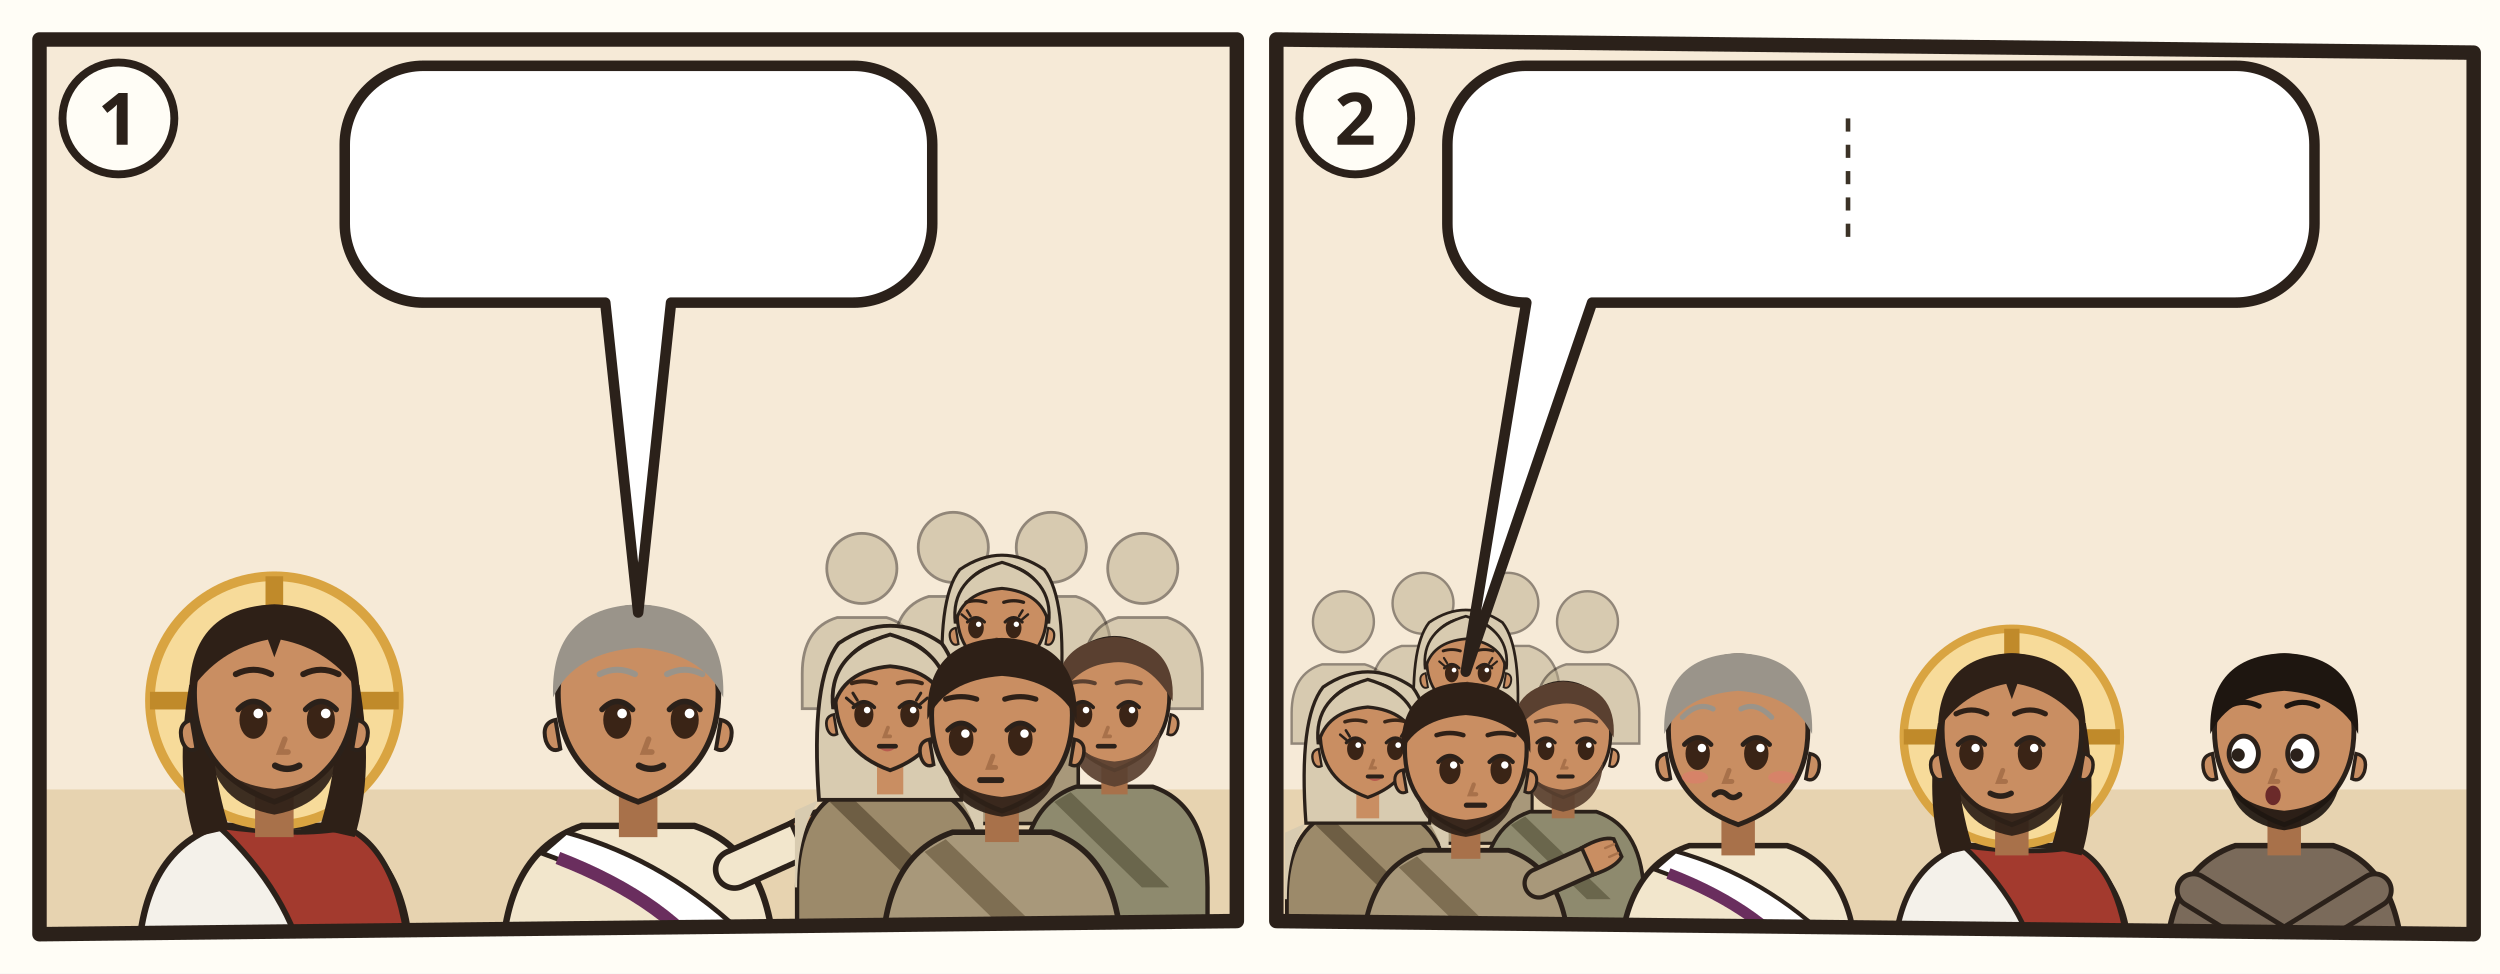
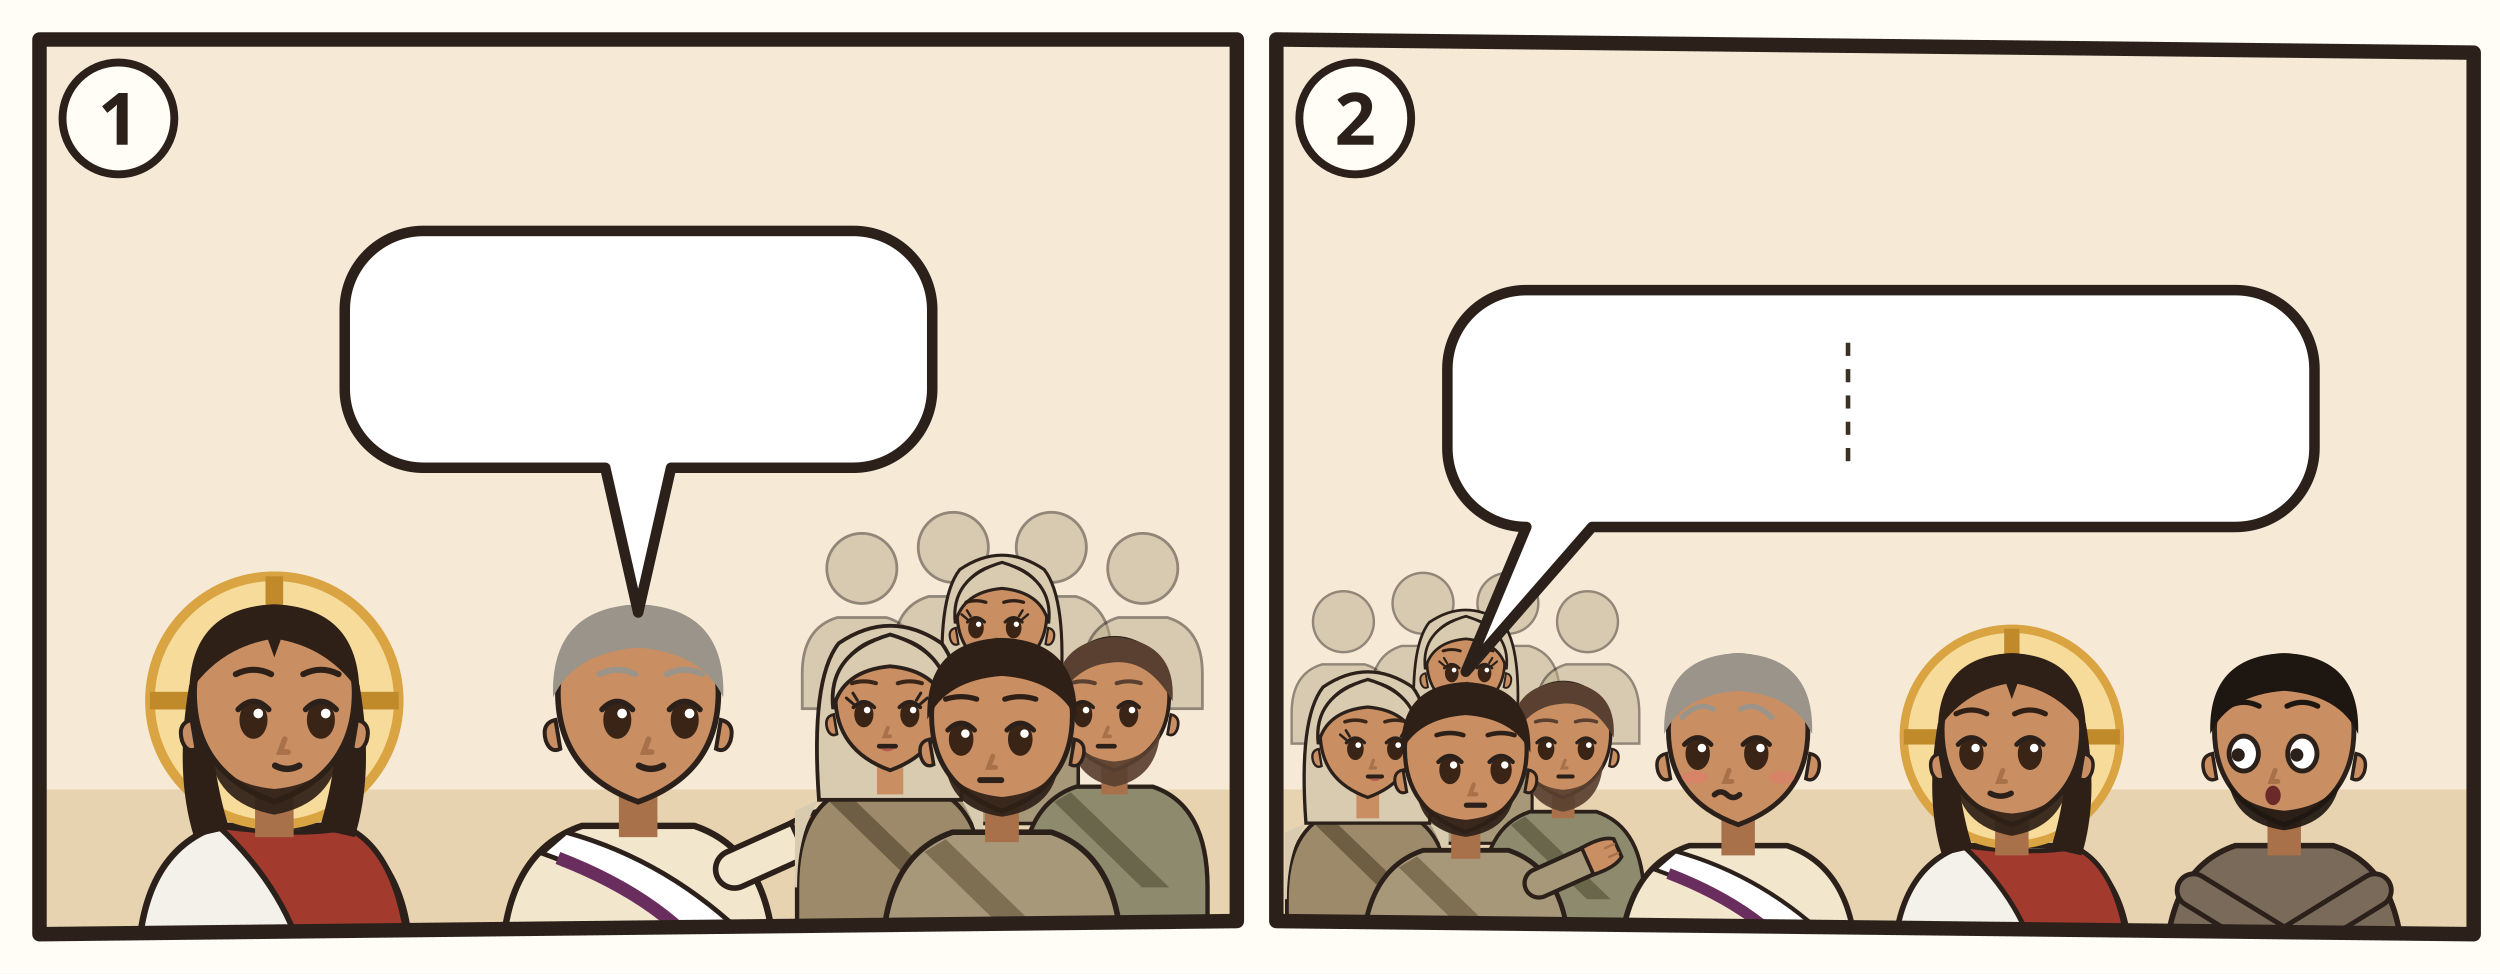
<svg xmlns="http://www.w3.org/2000/svg" viewBox="0 0 380 148">
  <rect width="380" height="148" fill="#FFFDF6" />
  <g transform="translate(4 4)">
    <clipPath id="an-cp-jhn-018-039-040-1">
      <polygon points="2,2 184,2 184,136 2,138" />
    </clipPath>
    <g clip-path="url(#an-cp-jhn-018-039-040-1)">
      <polygon points="2,2 184,2 184,136 2,138" fill="#F6EAD7" />
      <path d="M0 116h186v24H0z" fill="#E7D3B0" />
      <g transform="translate(37.7 102.5) scale(1.22)">
        <path d="M-17 34V34Q-17 19-7 15.6L7 15.6Q17 19 17 34V34z" fill="#F4F1EA" stroke="#2B211A" stroke-width=".8" />
        <path d="M-7 15.6Q3 17 9 15.8Q16 19 17 34V34H4V34Q2 24-7 15.6z" fill="#A33A2E" stroke="#2B211A" stroke-width=".7" />
        <circle r="15.5" fill="#F7DB9A" stroke="#D9A441" stroke-width="1.2" />
        <path d="M0-15.5v5M-15.5 0h5M15.5 0h-5" stroke="#C08A2A" stroke-width="2.2" />
        <path d="M-10.6 -2Q-12.5 9-10 17L-5.6 16Q-8.4 7-7.6-1z M10.6 -2Q12.5 9 10 17L5.6 16Q8.4 7 7.6-1z" fill="#2E2017" />
        <path d="M-2.4 11h4.8v6h-4.8z" fill="#A8714A" />
        <path d="M-10 -1Q-10 9 0 12.6Q10 9 10 -1A10 10.6 0 0 0 -10 -1z" fill="#C98E62" stroke="#2B211A" stroke-width=".7" />
        <path d="M10.3 2.4q1.8.4 1.2 2.6-.6 1.6-1.8 1z M-10.3 2.4q-1.8.4-1.2 2.6.6 1.6 1.8 1z" fill="#C98E62" stroke="#2B211A" stroke-width=".5" />
        <path d="M-8.2 5.6Q-7.6 12.8 0 14.2Q7.6 12.8 8.2 5.6Q6.6 10.4 0 11Q-6.6 10.4-8.2 5.6z" fill="#2E2017" opacity=".92" />
        <ellipse cx="-2.6" cy="2.4" rx="1.75" ry="2.35" fill="#3A2416" />
        <path d="M-4.5 1.1Q-2.6 -0.9 -0.7 1.1" fill="none" stroke="#2B211A" stroke-width=".7" stroke-linecap="round" />
        <circle cx="-2.0" cy="1.6" r=".6" fill="#FFF" />
        <ellipse cx="5.8" cy="2.4" rx="1.75" ry="2.35" fill="#3A2416" />
        <path d="M3.9 1.1Q5.8 -0.9 7.7 1.1" fill="none" stroke="#2B211A" stroke-width=".7" stroke-linecap="round" />
        <circle cx="6.4" cy="1.6" r=".6" fill="#FFF" />
        <path d="M1.3 4.8l-.6 1.6h1" fill="none" stroke="#A8714A" stroke-width=".7" stroke-linecap="round" />
        <path d="M0.1 8.1Q1.6 8.9 3.1 8.1" fill="none" stroke="#2B211A" stroke-width=".8" stroke-linecap="round" />
        <path d="M-10.6-1Q-10.5-11.6 0-12Q10.5-11.6 10.6-1Q7-6.4 .8-7.6L0-5.4-.8-7.6Q-7-6.4-10.6-1z" fill="#2E2017" />
        <path d="M-4.8 -3.3Q-2.6 -4.4 -0.4 -3.3M3.6 -3.3Q5.8 -4.4 8.0 -3.3" fill="none" stroke="#2E2017" stroke-width="0.75" stroke-linecap="round" />
      </g>
      <g transform="translate(93.0 102.5) scale(1.22)">
        <path d="M-17 34V34Q-17 19-7 15.6L7 15.6Q17 19 17 34V34z" fill="#F2E6CC" stroke="#2B211A" stroke-width=".8" />
        <path d="M-9 16.4Q4 20 14 30l2 4h-6Q2 24-12 19z" fill="#FFFFFF" stroke="#2B211A" stroke-width=".6" />
        <path d="M10 34Q4 25-10 19.6" fill="none" stroke="#6A2E5E" stroke-width="1.6" />
        <path d="M12 21L21.1 16.9" stroke="#2B211A" stroke-width="5.4" stroke-linecap="round" />
        <path d="M12 21L21.1 16.9" stroke="#F2E6CC" stroke-width="4" stroke-linecap="round" />
        <g transform="translate(21.1 16.9) rotate(66)">
          <path d="M-2.4 1.2Q-2.8-2.6-1.6-4.2h3.2Q2.8-2.6 2.4 1.2z" fill="#C98E62" stroke="#2B211A" stroke-width=".6" />
          <path d="M-.8-3.9v1.6M.8-3.9v1.6" stroke="#A8714A" stroke-width=".4" stroke-linecap="round" />
        </g>
        <path d="M-2.4 11h4.8v6h-4.8z" fill="#A8714A" />
        <path d="M-10 -1Q-10 9 0 12.6Q10 9 10 -1A10 10.6 0 0 0 -10 -1z" fill="#C98E62" stroke="#2B211A" stroke-width=".7" />
        <path d="M10.3 2.4q1.8.4 1.2 2.6-.6 1.6-1.8 1z M-10.3 2.4q-1.8.4-1.2 2.6.6 1.6 1.8 1z" fill="#C98E62" stroke="#2B211A" stroke-width=".5" />
        <ellipse cx="-2.6" cy="2.4" rx="1.75" ry="2.35" fill="#3A2416" />
        <path d="M-4.5 1.1Q-2.6 -0.9 -0.7 1.1" fill="none" stroke="#2B211A" stroke-width=".7" stroke-linecap="round" />
        <circle cx="-2.0" cy="1.6" r=".6" fill="#FFF" />
        <ellipse cx="5.8" cy="2.4" rx="1.75" ry="2.35" fill="#3A2416" />
        <path d="M3.9 1.1Q5.8 -0.9 7.7 1.1" fill="none" stroke="#2B211A" stroke-width=".7" stroke-linecap="round" />
        <circle cx="6.4" cy="1.6" r=".6" fill="#FFF" />
        <path d="M1.3 4.8l-.6 1.6h1" fill="none" stroke="#A8714A" stroke-width=".7" stroke-linecap="round" />
        <path d="M0.1 8.1Q1.6 8.9 3.1 8.1" fill="none" stroke="#2B211A" stroke-width=".8" stroke-linecap="round" />
        <path d="M-10.6-.4Q-11-11.6 0-12Q11-11.6 10.6-.4Q8-6 0-6.6Q-8-6-10.6-.4z" fill="#9A948A" />
        <path d="M-4.8 -3.3Q-2.6 -4.4 -0.4 -3.3M3.6 -3.3Q5.8 -4.4 8.0 -3.3" fill="none" stroke="#9A948A" stroke-width="0.75" stroke-linecap="round" />
        <g filter="url(#an-kontur)">
          <use href="#an-a-richterstuhl" x="-8" y="17" width="16" height="16" />
        </g>
      </g>
      <g transform="translate(127.0 82.4) scale(0.533)" opacity=".5">
        <circle r="10" fill="#B8A98A" stroke="#2B211A" stroke-width=".8" />
        <path d="M-17 40V30Q-17 17-7 14h14q10 3 10 16v10z" fill="#B8A98A" stroke="#2B211A" stroke-width=".8" />
      </g>
      <g transform="translate(140.9 79.2) scale(0.533)" opacity=".5">
        <circle r="10" fill="#B8A98A" stroke="#2B211A" stroke-width=".8" />
        <path d="M-17 40V30Q-17 17-7 14h14q10 3 10 16v10z" fill="#B8A98A" stroke="#2B211A" stroke-width=".8" />
      </g>
      <g transform="translate(155.8 79.2) scale(0.533)" opacity=".5">
        <circle r="10" fill="#B8A98A" stroke="#2B211A" stroke-width=".8" />
        <path d="M-17 40V30Q-17 17-7 14h14q10 3 10 16v10z" fill="#B8A98A" stroke="#2B211A" stroke-width=".8" />
      </g>
      <g transform="translate(169.7 82.4) scale(0.533)" opacity=".5">
        <circle r="10" fill="#B8A98A" stroke="#2B211A" stroke-width=".8" />
        <path d="M-17 40V30Q-17 17-7 14h14q10 3 10 16v10z" fill="#B8A98A" stroke="#2B211A" stroke-width=".8" />
      </g>
      <g transform="translate(148.3 89.8) scale(0.682)">
        <path d="M-17 46V34Q-17 19-7 15.6L7 15.6Q17 19 17 34V46z" fill="#A8987A" stroke="#2B211A" stroke-width=".8" />
        <path d="M-13 18Q-17 24-17 34h-.4V20zM13 18Q17 24 17 34V20z" fill="#D8CBB0" />
        <path d="M-8 16.6L10 34h-5L-11 18.4z" fill="#7E6E52" />
        <path d="M-13 18Q-14.6-4-9.4-10.6Q0-17 9.4-10.6Q14.6-4 13 18z" fill="#D8CBB0" stroke="#2B211A" stroke-width=".7" />
        <path d="M-2.4 11h4.8v6h-4.8z" fill="#C98E62" />
        <path d="M-10 -1Q-10 9 0 12.6Q10 9 10 -1A10 10.6 0 0 0 -10 -1z" fill="#C98E62" stroke="#2B211A" stroke-width=".7" />
        <path d="M10.3 2.4q1.8.4 1.2 2.6-.6 1.6-1.8 1z M-10.3 2.4q-1.8.4-1.2 2.6.6 1.6 1.8 1z" fill="#C98E62" stroke="#2B211A" stroke-width=".5" />
        <ellipse cx="-5.8" cy="2.4" rx="1.75" ry="2.35" fill="#3A2416" />
        <path d="M-7.7 1.1Q-5.8 -0.9 -3.9 1.1" fill="none" stroke="#2B211A" stroke-width=".7" stroke-linecap="round" />
        <circle cx="-5.2" cy="1.6" r=".6" fill="#FFF" />
        <ellipse cx="2.6" cy="2.4" rx="1.75" ry="2.35" fill="#3A2416" />
        <path d="M0.7 1.1Q2.6 -0.9 4.5 1.1" fill="none" stroke="#2B211A" stroke-width=".7" stroke-linecap="round" />
        <circle cx="3.2" cy="1.6" r=".6" fill="#FFF" />
        <path d="M-7.7 0.5l-1.3-1.1M-7.0 -0.2l-0.8-1.3" stroke="#2B211A" stroke-width=".55" stroke-linecap="round" />
        <path d="M4.5 0.5l1.3-1.1M3.8 -0.2l0.8-1.3" stroke="#2B211A" stroke-width=".55" stroke-linecap="round" />
        <path d="M-3.1 8.4Q-1.5 9.9 0.1 8.4Q-1.5 8.9 -3.1 8.4z" fill="#B5524A" opacity=".85" />
        <path d="M-1.2 4.8l-.6 1.6h1" fill="none" stroke="#A8714A" stroke-width=".7" stroke-linecap="round" />
        <path d="M-3.0 8.2h3" stroke="#2B211A" stroke-width=".85" stroke-linecap="round" />
        <path d="M-10.4 1.4Q-11.6-8.8 0-12.2Q11.6-8.8 10.4 1.4Q8.8-5.6 0-6.4Q-8.8-5.6-10.4 1.4z" fill="#D8CBB0" stroke="#2B211A" stroke-width=".7" />
        <path d="M-8.0 -3.3Q-5.8 -4.0 -3.6 -3.3M0.4 -3.3Q2.6 -4.0 4.8 -3.3" fill="none" stroke="#2E2017" stroke-width="0.75" stroke-linecap="round" />
      </g>
      <g transform="translate(131.3 102.6) scale(0.832)">
        <path d="M-17 46V34Q-17 19-7 15.6L7 15.6Q17 19 17 34V46z" fill="#9C8A6A" stroke="#2B211A" stroke-width=".8" />
        <path d="M-13 18Q-17 24-17 34h-.4V20zM13 18Q17 24 17 34V20z" fill="#D8CBB0" />
        <path d="M-8 16.6L10 34h-5L-11 18.4z" fill="#6E5E44" />
        <path d="M-13 18Q-14.6-4-9.4-10.6Q0-17 9.4-10.6Q14.6-4 13 18z" fill="#D8CBB0" stroke="#2B211A" stroke-width=".7" />
        <path d="M-2.4 11h4.8v6h-4.8z" fill="#C98E62" />
        <path d="M-10 -1Q-10 9 0 12.6Q10 9 10 -1A10 10.6 0 0 0 -10 -1z" fill="#C98E62" stroke="#2B211A" stroke-width=".7" />
        <path d="M10.3 2.4q1.8.4 1.2 2.6-.6 1.6-1.8 1z M-10.3 2.4q-1.8.4-1.2 2.6.6 1.6 1.8 1z" fill="#C98E62" stroke="#2B211A" stroke-width=".5" />
        <ellipse cx="-4.8" cy="2.4" rx="1.75" ry="2.35" fill="#3A2416" />
        <path d="M-6.7 1.1Q-4.8 -0.9 -2.9 1.1" fill="none" stroke="#2B211A" stroke-width=".7" stroke-linecap="round" />
        <circle cx="-4.2" cy="1.6" r=".6" fill="#FFF" />
        <ellipse cx="3.6" cy="2.4" rx="1.75" ry="2.35" fill="#3A2416" />
        <path d="M1.7 1.1Q3.6 -0.9 5.5 1.1" fill="none" stroke="#2B211A" stroke-width=".7" stroke-linecap="round" />
        <circle cx="4.2" cy="1.6" r=".6" fill="#FFF" />
        <path d="M-6.7 0.5l-1.3-1.1M-6.0 -0.2l-0.8-1.3" stroke="#2B211A" stroke-width=".55" stroke-linecap="round" />
        <path d="M5.5 0.5l1.3-1.1M4.8 -0.2l0.8-1.3" stroke="#2B211A" stroke-width=".55" stroke-linecap="round" />
        <path d="M-2.1 8.4Q-0.5 9.9 1.1 8.4Q-0.5 8.9 -2.1 8.4z" fill="#B5524A" opacity=".85" />
        <path d="M-0.4 4.8l-.6 1.6h1" fill="none" stroke="#A8714A" stroke-width=".7" stroke-linecap="round" />
        <path d="M-2.0 8.2h3" stroke="#2B211A" stroke-width=".85" stroke-linecap="round" />
        <path d="M-10.4 1.4Q-11.6-8.8 0-12.2Q11.6-8.8 10.4 1.4Q8.8-5.6 0-6.4Q-8.8-5.6-10.4 1.4z" fill="#D8CBB0" stroke="#2B211A" stroke-width=".7" />
        <path d="M-7.0 -3.3Q-4.8 -4.0 -2.6 -3.3M1.4 -3.3Q3.6 -4.0 5.8 -3.3" fill="none" stroke="#3A2618" stroke-width="0.75" stroke-linecap="round" />
      </g>
      <g transform="translate(165.4 102.6) scale(0.832)">
        <path d="M-17 46V34Q-17 19-7 15.6L7 15.6Q17 19 17 34V46z" fill="#8E8A6E" stroke="#2B211A" stroke-width=".8" />
        <path d="M-8 16.6L10 34h-5L-11 18.4z" fill="#6A664C" />
        <path d="M-2.4 11h4.8v6h-4.8z" fill="#A8714A" />
        <path d="M-10 -1Q-10 9 0 12.6Q10 9 10 -1A10 10.6 0 0 0 -10 -1z" fill="#C98E62" stroke="#2B211A" stroke-width=".7" />
        <path d="M10.3 2.4q1.8.4 1.2 2.6-.6 1.6-1.8 1z M-10.3 2.4q-1.8.4-1.2 2.6.6 1.6 1.8 1z" fill="#C98E62" stroke="#2B211A" stroke-width=".5" />
        <path d="M-8.4 5Q-8 14 0 15.6Q8 14 8.4 5Q6.6 10.4 0 11Q-6.6 10.4-8.4 5z" fill="#5A4030" opacity=".92" />
        <ellipse cx="-5.8" cy="2.4" rx="1.75" ry="2.35" fill="#3A2416" />
        <path d="M-7.7 1.1Q-5.8 -0.9 -3.9 1.1" fill="none" stroke="#2B211A" stroke-width=".7" stroke-linecap="round" />
        <circle cx="-5.2" cy="1.6" r=".6" fill="#FFF" />
        <ellipse cx="2.6" cy="2.4" rx="1.75" ry="2.35" fill="#3A2416" />
        <path d="M0.7 1.1Q2.6 -0.9 4.5 1.1" fill="none" stroke="#2B211A" stroke-width=".7" stroke-linecap="round" />
        <circle cx="3.2" cy="1.6" r=".6" fill="#FFF" />
        <path d="M-1.2 4.8l-.6 1.6h1" fill="none" stroke="#A8714A" stroke-width=".7" stroke-linecap="round" />
        <path d="M-3.0 8.2h3" stroke="#2B211A" stroke-width=".85" stroke-linecap="round" />
        <path d="M-10.6 0Q-11.4-10.8 0-11.8Q11.4-10.8 10.6 0Q6-8.2-1-7Q-7-6.4-10.6 0z" fill="#5A4030" />
        <path d="M-8.0 -3.3Q-5.8 -4.0 -3.6 -3.3M0.4 -3.3Q2.6 -4.0 4.8 -3.3" fill="none" stroke="#5A4030" stroke-width="0.75" stroke-linecap="round" />
      </g>
      <g transform="translate(148.3 105.8) scale(1.07)">
        <path d="M-17 34V34Q-17 19-7 15.6L7 15.6Q17 19 17 34V34z" fill="#A8987A" stroke="#2B211A" stroke-width=".8" />
        <path d="M-8 16.6L10 34h-5L-11 18.4z" fill="#7E6E52" />
        <path d="M-2.4 11h4.8v6h-4.8z" fill="#A8714A" />
        <path d="M-10 -1Q-10 9 0 12.6Q10 9 10 -1A10 10.6 0 0 0 -10 -1z" fill="#C98E62" stroke="#2B211A" stroke-width=".7" />
        <path d="M10.3 2.4q1.8.4 1.2 2.6-.6 1.6-1.8 1z M-10.3 2.4q-1.8.4-1.2 2.6.6 1.6 1.8 1z" fill="#C98E62" stroke="#2B211A" stroke-width=".5" />
        <path d="M-8 6.4Q-7 12.4 0 13.4Q7 12.4 8 6.4Q6 10 0 10.6Q-6 10-8 6.4z" fill="#2E2017" opacity=".92" />
        <ellipse cx="-5.8" cy="2.4" rx="1.75" ry="2.35" fill="#3A2416" />
        <path d="M-7.7 1.1Q-5.8 -0.9 -3.9 1.1" fill="none" stroke="#2B211A" stroke-width=".7" stroke-linecap="round" />
        <circle cx="-5.2" cy="1.6" r=".6" fill="#FFF" />
        <ellipse cx="2.6" cy="2.4" rx="1.75" ry="2.35" fill="#3A2416" />
        <path d="M0.7 1.1Q2.6 -0.9 4.5 1.1" fill="none" stroke="#2B211A" stroke-width=".7" stroke-linecap="round" />
        <circle cx="3.2" cy="1.6" r=".6" fill="#FFF" />
        <path d="M-1.3 4.8l-.6 1.6h1" fill="none" stroke="#A8714A" stroke-width=".7" stroke-linecap="round" />
        <path d="M-3.1 8.2h3" stroke="#2B211A" stroke-width=".85" stroke-linecap="round" />
        <path d="M-10.6-.4Q-11-11.6 0-12Q11-11.6 10.6-.4Q8-6 0-6.6Q-8-6-10.6-.4z" fill="#2E2017" />
        <path d="M-8.0 -3.3Q-5.8 -4.0 -3.6 -3.3M0.4 -3.3Q2.6 -4.0 4.8 -3.3" fill="none" stroke="#2E2017" stroke-width="0.75" stroke-linecap="round" />
      </g>
      <g>
-         <path d="M60.4 6H125.7A12 12 0 0 1 137.7 18V30A12 12 0 0 1 125.7 42L98 42L93 89.1L88 42H60.4A12 12 0 0 1 48.4 30V18A12 12 0 0 1 60.4 6Z" fill="#FFFFFF" stroke="#2B211A" stroke-width="1.6" stroke-linejoin="round" />
-         <use href="#an-p-jesus" x="54.4" y="12" width="16.9" height="24" />
-         <use href="#an-z-freilassen" x="76.2" y="12" width="36.0" height="24" />
-         <use href="#an-z-frage" x="117.2" y="12" width="14.4" height="24" />
+         <path d="M60.4 31.1H125.7A12 12 0 0 1 137.7 43.1V55.1A12 12 0 0 1 125.7 67.1L98 67.1L93 89.1L88 67.1H60.4A12 12 0 0 1 48.4 55.1V43.1A12 12 0 0 1 60.4 31.1Z" fill="#FFFFFF" stroke="#2B211A" stroke-width="1.6" stroke-linejoin="round" />
+         <use href="#an-p-jesus" x="54.4" y="37.1" width="16.9" height="24" />
+         <use href="#an-z-freilassen" x="76.2" y="37.1" width="36.0" height="24" />
+         <use href="#an-z-frage" x="117.2" y="37.1" width="14.4" height="24" />
      </g>
    </g>
    <polygon points="2,2 184,2 184,136 2,138" fill="none" stroke="#2B211A" stroke-width="2.2" stroke-linejoin="round" />
    <circle cx="14" cy="14" r="8.5" fill="#FFFDF6" stroke="#2B211A" stroke-width="1.2" />
    <text x="14" y="18" text-anchor="middle" font-family="sans-serif" font-size="11" font-weight="700" fill="#2B211A">1</text>
  </g>
  <g transform="translate(192 4)">
    <clipPath id="an-cp-jhn-018-039-040-2">
      <polygon points="2,2 184,4 184,138 2,136" />
    </clipPath>
    <g clip-path="url(#an-cp-jhn-018-039-040-2)">
      <polygon points="2,2 184,4 184,138 2,136" fill="#F6EAD7" />
      <path d="M0 116h186v24H0z" fill="#E7D3B0" />
      <g transform="translate(12.2 90.5) scale(0.463)" opacity=".5">
        <circle r="10" fill="#B8A98A" stroke="#2B211A" stroke-width=".8" />
        <path d="M-17 40V30Q-17 17-7 14h14q10 3 10 16v10z" fill="#B8A98A" stroke="#2B211A" stroke-width=".8" />
      </g>
      <g transform="translate(24.3 87.7) scale(0.463)" opacity=".5">
        <circle r="10" fill="#B8A98A" stroke="#2B211A" stroke-width=".8" />
        <path d="M-17 40V30Q-17 17-7 14h14q10 3 10 16v10z" fill="#B8A98A" stroke="#2B211A" stroke-width=".8" />
      </g>
      <g transform="translate(37.2 87.7) scale(0.463)" opacity=".5">
        <circle r="10" fill="#B8A98A" stroke="#2B211A" stroke-width=".8" />
        <path d="M-17 40V30Q-17 17-7 14h14q10 3 10 16v10z" fill="#B8A98A" stroke="#2B211A" stroke-width=".8" />
      </g>
      <g transform="translate(49.3 90.5) scale(0.463)" opacity=".5">
        <circle r="10" fill="#B8A98A" stroke="#2B211A" stroke-width=".8" />
        <path d="M-17 40V30Q-17 17-7 14h14q10 3 10 16v10z" fill="#B8A98A" stroke="#2B211A" stroke-width=".8" />
      </g>
      <g transform="translate(30.8 96.9) scale(0.593)">
        <path d="M-17 46V34Q-17 19-7 15.6L7 15.6Q17 19 17 34V46z" fill="#A8987A" stroke="#2B211A" stroke-width=".8" />
        <path d="M-13 18Q-17 24-17 34h-.4V20zM13 18Q17 24 17 34V20z" fill="#D8CBB0" />
        <path d="M-8 16.6L10 34h-5L-11 18.4z" fill="#7E6E52" />
        <path d="M-13 18Q-14.6-4-9.4-10.6Q0-17 9.4-10.6Q14.6-4 13 18z" fill="#D8CBB0" stroke="#2B211A" stroke-width=".7" />
        <path d="M-2.4 11h4.8v6h-4.8z" fill="#C98E62" />
        <path d="M-10 -1Q-10 9 0 12.6Q10 9 10 -1A10 10.6 0 0 0 -10 -1z" fill="#C98E62" stroke="#2B211A" stroke-width=".7" />
        <path d="M10.3 2.4q1.8.4 1.2 2.6-.6 1.6-1.8 1z M-10.3 2.4q-1.8.4-1.2 2.6.6 1.6 1.8 1z" fill="#C98E62" stroke="#2B211A" stroke-width=".5" />
        <ellipse cx="-3.6" cy="2.4" rx="1.75" ry="2.35" fill="#3A2416" />
        <path d="M-5.5 1.1Q-3.6 -0.9 -1.7 1.1" fill="none" stroke="#2B211A" stroke-width=".7" stroke-linecap="round" />
        <circle cx="-3.0" cy="1.6" r=".6" fill="#FFF" />
        <ellipse cx="4.8" cy="2.4" rx="1.75" ry="2.35" fill="#3A2416" />
        <path d="M2.9 1.1Q4.8 -0.9 6.7 1.1" fill="none" stroke="#2B211A" stroke-width=".7" stroke-linecap="round" />
        <circle cx="5.4" cy="1.6" r=".6" fill="#FFF" />
        <path d="M-5.5 0.5l-1.3-1.1M-4.8 -0.2l-0.8-1.3" stroke="#2B211A" stroke-width=".55" stroke-linecap="round" />
        <path d="M6.7 0.5l1.3-1.1M6.0 -0.2l0.8-1.3" stroke="#2B211A" stroke-width=".55" stroke-linecap="round" />
        <path d="M-1.1 8.4Q0.5 9.9 2.1 8.4Q0.5 8.9 -1.1 8.4z" fill="#B5524A" opacity=".85" />
        <path d="M0.4 4.8l-.6 1.6h1" fill="none" stroke="#A8714A" stroke-width=".7" stroke-linecap="round" />
        <path d="M-1.0 8.2h3" stroke="#2B211A" stroke-width=".85" stroke-linecap="round" />
        <path d="M-10.4 1.4Q-11.6-8.8 0-12.2Q11.6-8.8 10.4 1.4Q8.8-5.6 0-6.4Q-8.8-5.6-10.4 1.4z" fill="#D8CBB0" stroke="#2B211A" stroke-width=".7" />
        <path d="M-5.8 -3.3Q-3.6 -4.0 -1.4 -3.3M2.6 -3.3Q4.8 -4.0 7.0 -3.3" fill="none" stroke="#2E2017" stroke-width="0.75" stroke-linecap="round" />
      </g>
      <g transform="translate(15.9 108.1) scale(0.723)">
        <path d="M-17 46V34Q-17 19-7 15.6L7 15.6Q17 19 17 34V46z" fill="#9C8A6A" stroke="#2B211A" stroke-width=".8" />
        <path d="M-13 18Q-17 24-17 34h-.4V20zM13 18Q17 24 17 34V20z" fill="#D8CBB0" />
        <path d="M-8 16.6L10 34h-5L-11 18.4z" fill="#6E5E44" />
        <path d="M-13 18Q-14.6-4-9.4-10.6Q0-17 9.4-10.6Q14.6-4 13 18z" fill="#D8CBB0" stroke="#2B211A" stroke-width=".7" />
        <path d="M-2.4 11h4.8v6h-4.8z" fill="#C98E62" />
        <path d="M-10 -1Q-10 9 0 12.6Q10 9 10 -1A10 10.6 0 0 0 -10 -1z" fill="#C98E62" stroke="#2B211A" stroke-width=".7" />
        <path d="M10.3 2.4q1.8.4 1.2 2.6-.6 1.6-1.8 1z M-10.3 2.4q-1.8.4-1.2 2.6.6 1.6 1.8 1z" fill="#C98E62" stroke="#2B211A" stroke-width=".5" />
        <ellipse cx="-2.6" cy="2.4" rx="1.75" ry="2.35" fill="#3A2416" />
        <path d="M-4.5 1.1Q-2.6 -0.9 -0.7 1.1" fill="none" stroke="#2B211A" stroke-width=".7" stroke-linecap="round" />
        <circle cx="-2.0" cy="1.6" r=".6" fill="#FFF" />
        <ellipse cx="5.8" cy="2.4" rx="1.75" ry="2.35" fill="#3A2416" />
        <path d="M3.9 1.1Q5.8 -0.9 7.7 1.1" fill="none" stroke="#2B211A" stroke-width=".7" stroke-linecap="round" />
        <circle cx="6.4" cy="1.6" r=".6" fill="#FFF" />
        <path d="M-4.5 0.5l-1.3-1.1M-3.8 -0.2l-0.8-1.3" stroke="#2B211A" stroke-width=".55" stroke-linecap="round" />
        <path d="M7.7 0.5l1.3-1.1M7.0 -0.2l0.8-1.3" stroke="#2B211A" stroke-width=".55" stroke-linecap="round" />
        <path d="M-0.1 8.4Q1.5 9.9 3.1 8.4Q1.5 8.9 -0.1 8.4z" fill="#B5524A" opacity=".85" />
        <path d="M1.2 4.8l-.6 1.6h1" fill="none" stroke="#A8714A" stroke-width=".7" stroke-linecap="round" />
        <path d="M-0.0 8.2h3" stroke="#2B211A" stroke-width=".85" stroke-linecap="round" />
        <path d="M-10.4 1.4Q-11.6-8.8 0-12.2Q11.6-8.8 10.4 1.4Q8.8-5.6 0-6.4Q-8.8-5.6-10.4 1.4z" fill="#D8CBB0" stroke="#2B211A" stroke-width=".7" />
        <path d="M-4.8 -3.3Q-2.6 -4.0 -0.4 -3.3M3.6 -3.3Q5.8 -4.0 8.0 -3.3" fill="none" stroke="#3A2618" stroke-width="0.75" stroke-linecap="round" />
      </g>
      <g transform="translate(45.6 108.1) scale(0.723)">
        <path d="M-17 46V34Q-17 19-7 15.6L7 15.6Q17 19 17 34V46z" fill="#8E8A6E" stroke="#2B211A" stroke-width=".8" />
        <path d="M-8 16.6L10 34h-5L-11 18.4z" fill="#6A664C" />
        <path d="M-2.4 11h4.8v6h-4.8z" fill="#A8714A" />
        <path d="M-10 -1Q-10 9 0 12.6Q10 9 10 -1A10 10.6 0 0 0 -10 -1z" fill="#C98E62" stroke="#2B211A" stroke-width=".7" />
        <path d="M10.3 2.4q1.8.4 1.2 2.6-.6 1.6-1.8 1z M-10.3 2.4q-1.8.4-1.2 2.6.6 1.6 1.8 1z" fill="#C98E62" stroke="#2B211A" stroke-width=".5" />
        <path d="M-8.4 5Q-8 14 0 15.6Q8 14 8.4 5Q6.6 10.4 0 11Q-6.6 10.4-8.4 5z" fill="#5A4030" opacity=".92" />
        <ellipse cx="-3.6" cy="2.4" rx="1.75" ry="2.35" fill="#3A2416" />
        <path d="M-5.5 1.1Q-3.6 -0.9 -1.7 1.1" fill="none" stroke="#2B211A" stroke-width=".7" stroke-linecap="round" />
        <circle cx="-3.0" cy="1.6" r=".6" fill="#FFF" />
        <ellipse cx="4.8" cy="2.4" rx="1.75" ry="2.35" fill="#3A2416" />
        <path d="M2.9 1.1Q4.8 -0.9 6.7 1.1" fill="none" stroke="#2B211A" stroke-width=".7" stroke-linecap="round" />
        <circle cx="5.4" cy="1.6" r=".6" fill="#FFF" />
        <path d="M0.4 4.8l-.6 1.6h1" fill="none" stroke="#A8714A" stroke-width=".7" stroke-linecap="round" />
        <path d="M-1.0 8.2h3" stroke="#2B211A" stroke-width=".85" stroke-linecap="round" />
        <path d="M-10.6 0Q-11.4-10.8 0-11.8Q11.4-10.8 10.6 0Q6-8.2-1-7Q-7-6.4-10.6 0z" fill="#5A4030" />
        <path d="M-5.8 -3.3Q-3.6 -4.0 -1.4 -3.3M2.6 -3.3Q4.8 -4.0 7.0 -3.3" fill="none" stroke="#5A4030" stroke-width="0.75" stroke-linecap="round" />
      </g>
      <g transform="translate(30.8 110.8) scale(0.926)">
        <path d="M-17 34V34Q-17 19-7 15.6L7 15.6Q17 19 17 34V34z" fill="#A8987A" stroke="#2B211A" stroke-width=".8" />
        <path d="M-8 16.6L10 34h-5L-11 18.4z" fill="#7E6E52" />
        <path d="M12 21L21.1 16.9" stroke="#2B211A" stroke-width="5.4" stroke-linecap="round" />
        <path d="M12 21L21.1 16.9" stroke="#A8987A" stroke-width="4" stroke-linecap="round" />
        <g transform="translate(21.1 16.9) rotate(66)">
          <path d="M-2.4 1.2Q-2.8-2.6-1.6-4.2h3.2Q2.8-2.6 2.4 1.2z" fill="#C98E62" stroke="#2B211A" stroke-width=".6" />
          <path d="M-.8-3.9v1.6M.8-3.9v1.6" stroke="#A8714A" stroke-width=".4" stroke-linecap="round" />
        </g>
        <path d="M-2.4 11h4.8v6h-4.8z" fill="#A8714A" />
        <path d="M-10 -1Q-10 9 0 12.6Q10 9 10 -1A10 10.6 0 0 0 -10 -1z" fill="#C98E62" stroke="#2B211A" stroke-width=".7" />
        <path d="M10.3 2.4q1.8.4 1.2 2.6-.6 1.6-1.8 1z M-10.3 2.4q-1.8.4-1.2 2.6.6 1.6 1.8 1z" fill="#C98E62" stroke="#2B211A" stroke-width=".5" />
        <path d="M-8 6.4Q-7 12.4 0 13.4Q7 12.4 8 6.4Q6 10 0 10.6Q-6 10-8 6.4z" fill="#2E2017" opacity=".92" />
        <ellipse cx="-2.6" cy="2.4" rx="1.75" ry="2.35" fill="#3A2416" />
        <path d="M-4.5 1.1Q-2.6 -0.9 -0.7 1.1" fill="none" stroke="#2B211A" stroke-width=".7" stroke-linecap="round" />
        <circle cx="-2.0" cy="1.6" r=".6" fill="#FFF" />
        <ellipse cx="5.8" cy="2.4" rx="1.75" ry="2.35" fill="#3A2416" />
        <path d="M3.9 1.1Q5.8 -0.9 7.7 1.1" fill="none" stroke="#2B211A" stroke-width=".7" stroke-linecap="round" />
        <circle cx="6.4" cy="1.6" r=".6" fill="#FFF" />
        <path d="M1.3 4.8l-.6 1.6h1" fill="none" stroke="#A8714A" stroke-width=".7" stroke-linecap="round" />
        <path d="M0.1 8.2h3" stroke="#2B211A" stroke-width=".85" stroke-linecap="round" />
        <path d="M-10.6-.4Q-11-11.6 0-12Q11-11.6 10.6-.4Q8-6 0-6.6Q-8-6-10.6-.4z" fill="#2E2017" />
        <path d="M-4.8 -3.3Q-2.6 -4.0 -0.4 -3.3M3.6 -3.3Q5.8 -4.0 8.0 -3.3" fill="none" stroke="#2E2017" stroke-width="0.75" stroke-linecap="round" />
      </g>
      <g transform="translate(72.2 108.0) scale(1.06)">
        <path d="M-17 34V34Q-17 19-7 15.6L7 15.6Q17 19 17 34V34z" fill="#F2E6CC" stroke="#2B211A" stroke-width=".8" />
        <path d="M-9 16.4Q4 20 14 30l2 4h-6Q2 24-12 19z" fill="#FFFFFF" stroke="#2B211A" stroke-width=".6" />
        <path d="M10 34Q4 25-10 19.6" fill="none" stroke="#6A2E5E" stroke-width="1.6" />
        <path d="M-2.4 11h4.8v6h-4.8z" fill="#A8714A" />
        <path d="M-10 -1Q-10 9 0 12.6Q10 9 10 -1A10 10.6 0 0 0 -10 -1z" fill="#C98E62" stroke="#2B211A" stroke-width=".7" />
        <path d="M10.3 2.4q1.8.4 1.2 2.6-.6 1.6-1.8 1z M-10.3 2.4q-1.8.4-1.2 2.6.6 1.6 1.8 1z" fill="#C98E62" stroke="#2B211A" stroke-width=".5" />
        <ellipse cx="-5.8" cy="2.4" rx="1.75" ry="2.35" fill="#3A2416" />
        <path d="M-7.7 1.1Q-5.8 -0.9 -3.9 1.1" fill="none" stroke="#2B211A" stroke-width=".7" stroke-linecap="round" />
        <circle cx="-5.2" cy="1.6" r=".6" fill="#FFF" />
        <ellipse cx="2.6" cy="2.4" rx="1.75" ry="2.35" fill="#3A2416" />
        <path d="M0.7 1.1Q2.6 -0.9 4.5 1.1" fill="none" stroke="#2B211A" stroke-width=".7" stroke-linecap="round" />
        <circle cx="3.2" cy="1.6" r=".6" fill="#FFF" />
        <path d="M-1.3 4.8l-.6 1.6h1" fill="none" stroke="#A8714A" stroke-width=".7" stroke-linecap="round" />
        <ellipse cx="-6.2" cy="5.8" rx="1.9" ry=".9" fill="#E07A6E" opacity=".55" />
        <ellipse cx="6.2" cy="5.8" rx="1.9" ry=".9" fill="#E07A6E" opacity=".55" />
        <path d="M-3.4 8.3q.9-.8 1.8 0t1.8 0" fill="none" stroke="#2B211A" stroke-width=".8" stroke-linecap="round" />
        <path d="M-10.6-.4Q-11-11.6 0-12Q11-11.6 10.6-.4Q8-6 0-6.6Q-8-6-10.6-.4z" fill="#9A948A" />
        <path d="M-8.0 -2.8Q-5.8 -5.1 -3.6 -4.0M0.4 -4.0Q2.6 -5.1 4.8 -2.8" fill="none" stroke="#9A948A" stroke-width="0.75" stroke-linecap="round" />
        <g filter="url(#an-kontur)">
          <use href="#an-a-richterstuhl" x="-8" y="17" width="16" height="16" />
        </g>
      </g>
      <g transform="translate(113.8 108.0) scale(1.06)">
        <path d="M-17 34V34Q-17 19-7 15.6L7 15.6Q17 19 17 34V34z" fill="#F4F1EA" stroke="#2B211A" stroke-width=".8" />
        <path d="M-7 15.6Q3 17 9 15.8Q16 19 17 34V34H4V34Q2 24-7 15.6z" fill="#A33A2E" stroke="#2B211A" stroke-width=".7" />
        <circle r="15.5" fill="#F7DB9A" stroke="#D9A441" stroke-width="1.2" />
        <path d="M0-15.5v5M-15.5 0h5M15.5 0h-5" stroke="#C08A2A" stroke-width="2.2" />
        <path d="M-10.6 -2Q-12.5 9-10 17L-5.6 16Q-8.4 7-7.6-1z M10.6 -2Q12.5 9 10 17L5.6 16Q8.4 7 7.6-1z" fill="#2E2017" />
        <path d="M-2.4 11h4.8v6h-4.8z" fill="#A8714A" />
        <path d="M-10 -1Q-10 9 0 12.6Q10 9 10 -1A10 10.6 0 0 0 -10 -1z" fill="#C98E62" stroke="#2B211A" stroke-width=".7" />
        <path d="M10.3 2.4q1.8.4 1.2 2.6-.6 1.6-1.8 1z M-10.3 2.4q-1.8.4-1.2 2.6.6 1.6 1.8 1z" fill="#C98E62" stroke="#2B211A" stroke-width=".5" />
        <path d="M-8.2 5.6Q-7.6 12.8 0 14.2Q7.6 12.8 8.2 5.6Q6.6 10.4 0 11Q-6.6 10.4-8.2 5.6z" fill="#2E2017" opacity=".92" />
        <ellipse cx="-5.8" cy="2.4" rx="1.75" ry="2.35" fill="#3A2416" />
        <path d="M-7.7 1.1Q-5.8 -0.9 -3.9 1.1" fill="none" stroke="#2B211A" stroke-width=".7" stroke-linecap="round" />
        <circle cx="-5.2" cy="1.6" r=".6" fill="#FFF" />
        <ellipse cx="2.6" cy="2.4" rx="1.75" ry="2.35" fill="#3A2416" />
        <path d="M0.7 1.1Q2.6 -0.9 4.5 1.1" fill="none" stroke="#2B211A" stroke-width=".7" stroke-linecap="round" />
        <circle cx="3.2" cy="1.6" r=".6" fill="#FFF" />
        <path d="M-1.3 4.8l-.6 1.6h1" fill="none" stroke="#A8714A" stroke-width=".7" stroke-linecap="round" />
        <path d="M-3.1 8.1Q-1.6 8.9 -0.1 8.1" fill="none" stroke="#2B211A" stroke-width=".8" stroke-linecap="round" />
        <path d="M-10.6-1Q-10.5-11.6 0-12Q10.5-11.6 10.6-1Q7-6.4 .8-7.6L0-5.4-.8-7.6Q-7-6.4-10.6-1z" fill="#2E2017" />
        <path d="M-8.0 -3.3Q-5.8 -4.4 -3.6 -3.3M0.4 -3.3Q2.6 -4.4 4.8 -3.3" fill="none" stroke="#2E2017" stroke-width="0.75" stroke-linecap="round" />
      </g>
      <g transform="translate(155.2 108.0) scale(1.06)">
        <path d="M-17 34V34Q-17 19-7 15.6L7 15.6Q17 19 17 34V34z" fill="#7A6A5A" stroke="#2B211A" stroke-width=".8" />
        <g stroke-linecap="round">
          <path d="M-13 22L-1 29.4M13 22L1 29.4" stroke="#2B211A" stroke-width="5.4" />
          <path d="M-13 22L-1 29.4M13 22L1 29.4" stroke="#7A6A5A" stroke-width="4" />
        </g>
        <path d="M-3.2 28.4l4.4 4.8 2.4-1.4-4.4-4.8zM3.2 28.4l-4.4 4.8-2.4-1.4 4.4-4.8z" fill="#C98E62" stroke="#2B211A" stroke-width=".55" />
        <path d="M-3.6 29.6l7.2 0M-3.2 31.4l6.4.2M-2.4 27.8l4.8 4.8" stroke="#8A6A3A" stroke-width="1.1" stroke-linecap="round" />
        <path d="M3.4 31.6q2.4 1.6 1.6 4.4" fill="none" stroke="#8A6A3A" stroke-width="1" stroke-linecap="round" />
        <path d="M-2.4 11h4.8v6h-4.8z" fill="#A8714A" />
        <path d="M-10 -1Q-10 9 0 12.6Q10 9 10 -1A10 10.6 0 0 0 -10 -1z" fill="#C98E62" stroke="#2B211A" stroke-width=".7" />
        <path d="M10.3 2.4q1.8.4 1.2 2.6-.6 1.6-1.8 1z M-10.3 2.4q-1.8.4-1.2 2.6.6 1.6 1.8 1z" fill="#C98E62" stroke="#2B211A" stroke-width=".5" />
        <path d="M-8 6.4Q-7 12.4 0 13.4Q7 12.4 8 6.4Q6 10 0 10.6Q-6 10-8 6.4z" fill="#1E1610" opacity=".92" />
        <ellipse cx="-5.8" cy="2.4" rx="2.1" ry="2.5" fill="#FFF" stroke="#2B211A" stroke-width=".7" />
        <circle cx="-6.6" cy="2.6" r=".95" fill="#2B211A" />
        <ellipse cx="2.6" cy="2.4" rx="2.1" ry="2.5" fill="#FFF" stroke="#2B211A" stroke-width=".7" />
        <circle cx="1.8" cy="2.6" r=".95" fill="#2B211A" />
        <path d="M-1.3 4.8l-.6 1.6h1" fill="none" stroke="#A8714A" stroke-width=".7" stroke-linecap="round" />
        <ellipse cx="-1.6" cy="8.4" rx="1.1" ry="1.4" fill="#6B2A2A" />
        <path d="M-10.6-.4Q-11-11.6 0-12Q11-11.6 10.6-.4Q8-6 0-6.6Q-8-6-10.6-.4z" fill="#1E1610" />
        <path d="M-8.0 -4.4Q-5.8 -5.5 -3.6 -4.4M0.4 -4.4Q2.6 -5.5 4.8 -4.4" fill="none" stroke="#1E1610" stroke-width="0.75" stroke-linecap="round" />
        <use href="#an-fessel" x="-4" y="13" width="16" height="12" />
      </g>
      <g>
-         <path d="M40 6H147.8A12 12 0 0 1 159.8 18V30A12 12 0 0 1 147.8 42L50 42L30.8 98.1L40 42H40A12 12 0 0 1 28 30V18A12 12 0 0 1 40 6Z" fill="#FFFFFF" stroke="#2B211A" stroke-width="1.6" stroke-linejoin="round" />
-         <use href="#an-p-jesus" x="34" y="12" width="16.9" height="24" />
-         <use href="#an-z-ablehnen" x="55.9" y="12" width="26.0" height="24" />
-         <line x1="88.9" y1="14.0" x2="88.9" y2="34.0" stroke="#3B3226" stroke-width=".7" stroke-dasharray="2 2" />
-         <use href="#an-p-barabbas" x="95.9" y="12" width="16.9" height="24" />
-         <use href="#an-z-freilassen" x="117.8" y="12" width="36.0" height="24" />
+         <path d="M40 40.1H147.8A12 12 0 0 1 159.8 52.1V64.1A12 12 0 0 1 147.8 76.1L50 76.1L30.8 98.1L40 76.1H40A12 12 0 0 1 28 64.1V52.1A12 12 0 0 1 40 40.1Z" fill="#FFFFFF" stroke="#2B211A" stroke-width="1.6" stroke-linejoin="round" />
+         <use href="#an-p-jesus" x="34" y="46.1" width="16.9" height="24" />
+         <use href="#an-z-ablehnen" x="55.9" y="46.1" width="26.0" height="24" />
+         <line x1="88.9" y1="48.1" x2="88.9" y2="68.1" stroke="#3B3226" stroke-width=".7" stroke-dasharray="2 2" />
+         <use href="#an-p-barabbas" x="95.9" y="46.1" width="16.9" height="24" />
+         <use href="#an-z-freilassen" x="117.8" y="46.1" width="36.0" height="24" />
      </g>
    </g>
    <polygon points="2,2 184,4 184,138 2,136" fill="none" stroke="#2B211A" stroke-width="2.2" stroke-linejoin="round" />
    <circle cx="14" cy="14" r="8.5" fill="#FFFDF6" stroke="#2B211A" stroke-width="1.2" />
    <text x="14" y="18" text-anchor="middle" font-family="sans-serif" font-size="11" font-weight="700" fill="#2B211A">2</text>
  </g>
</svg>
